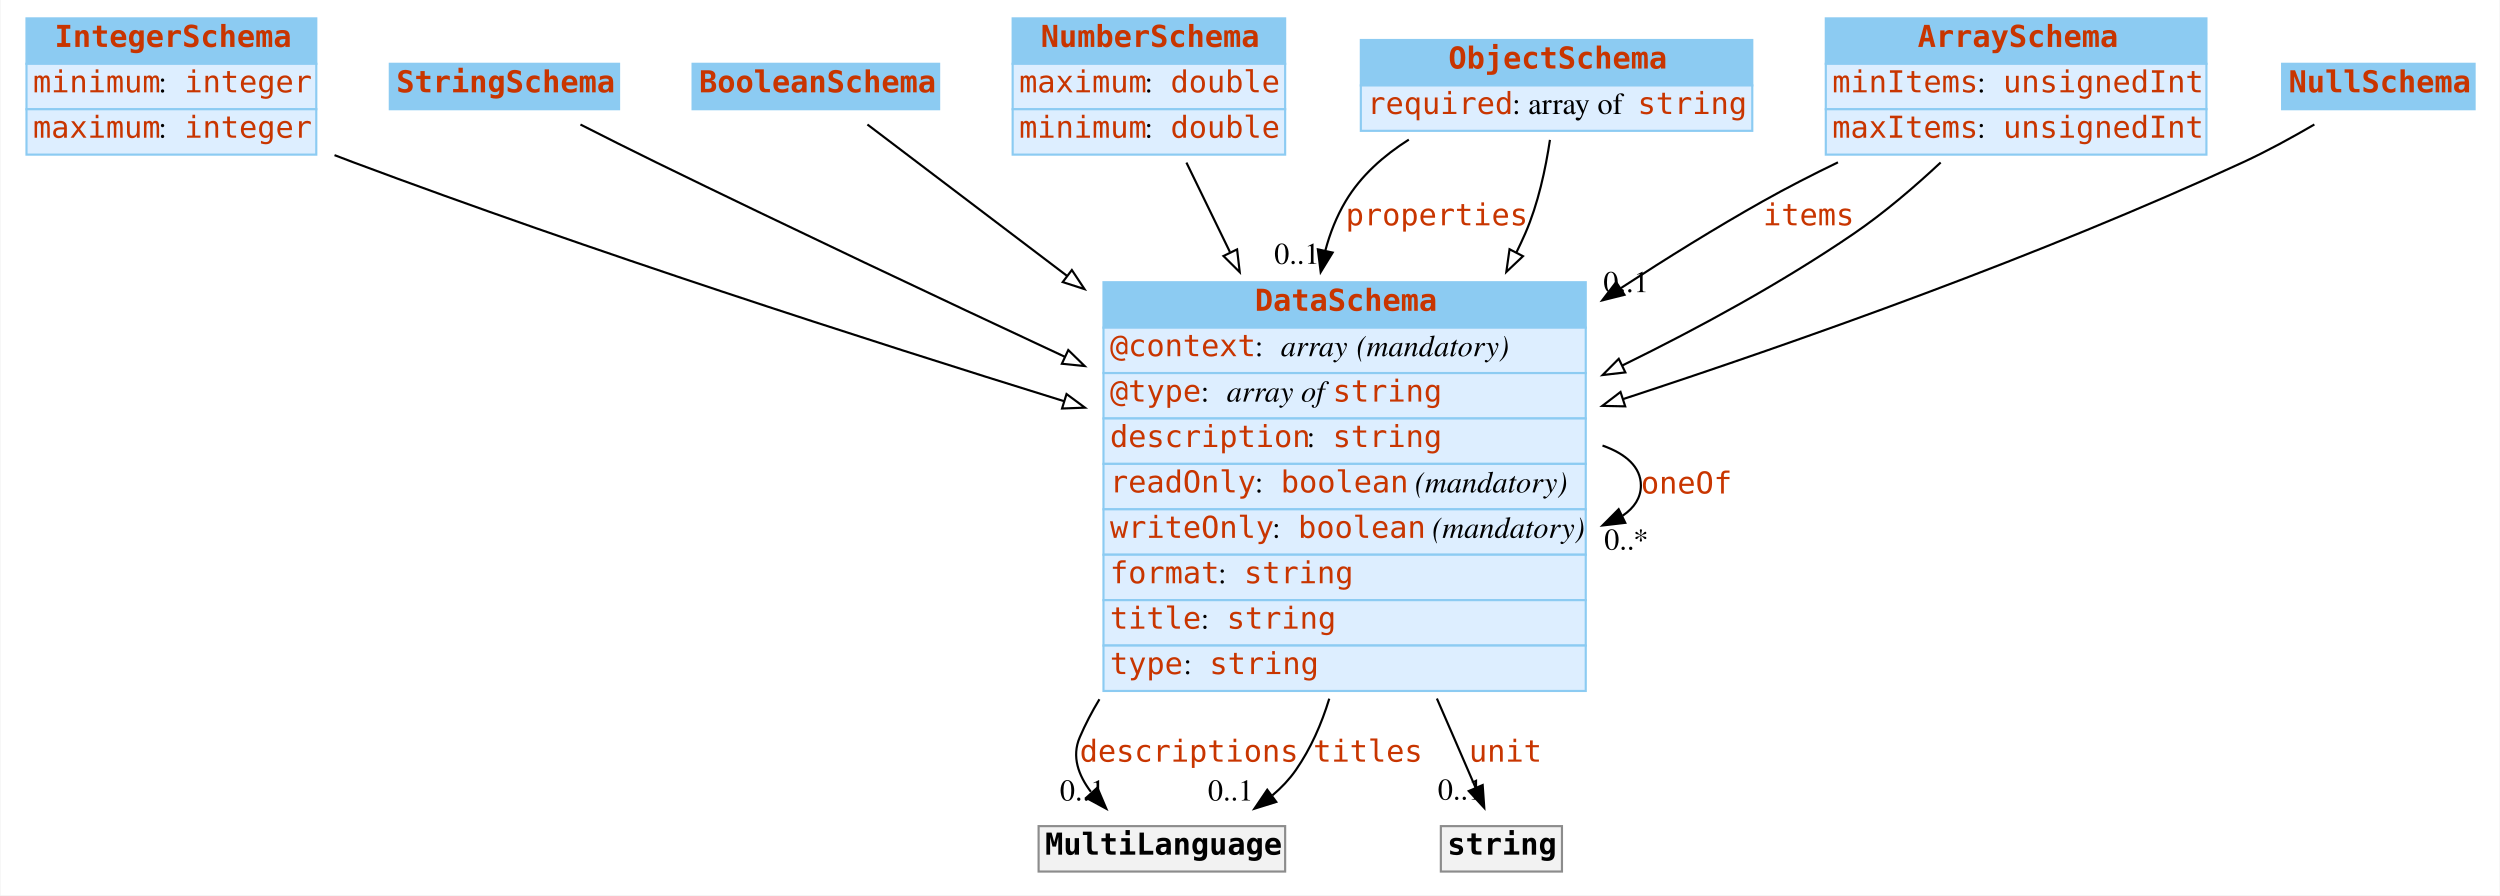
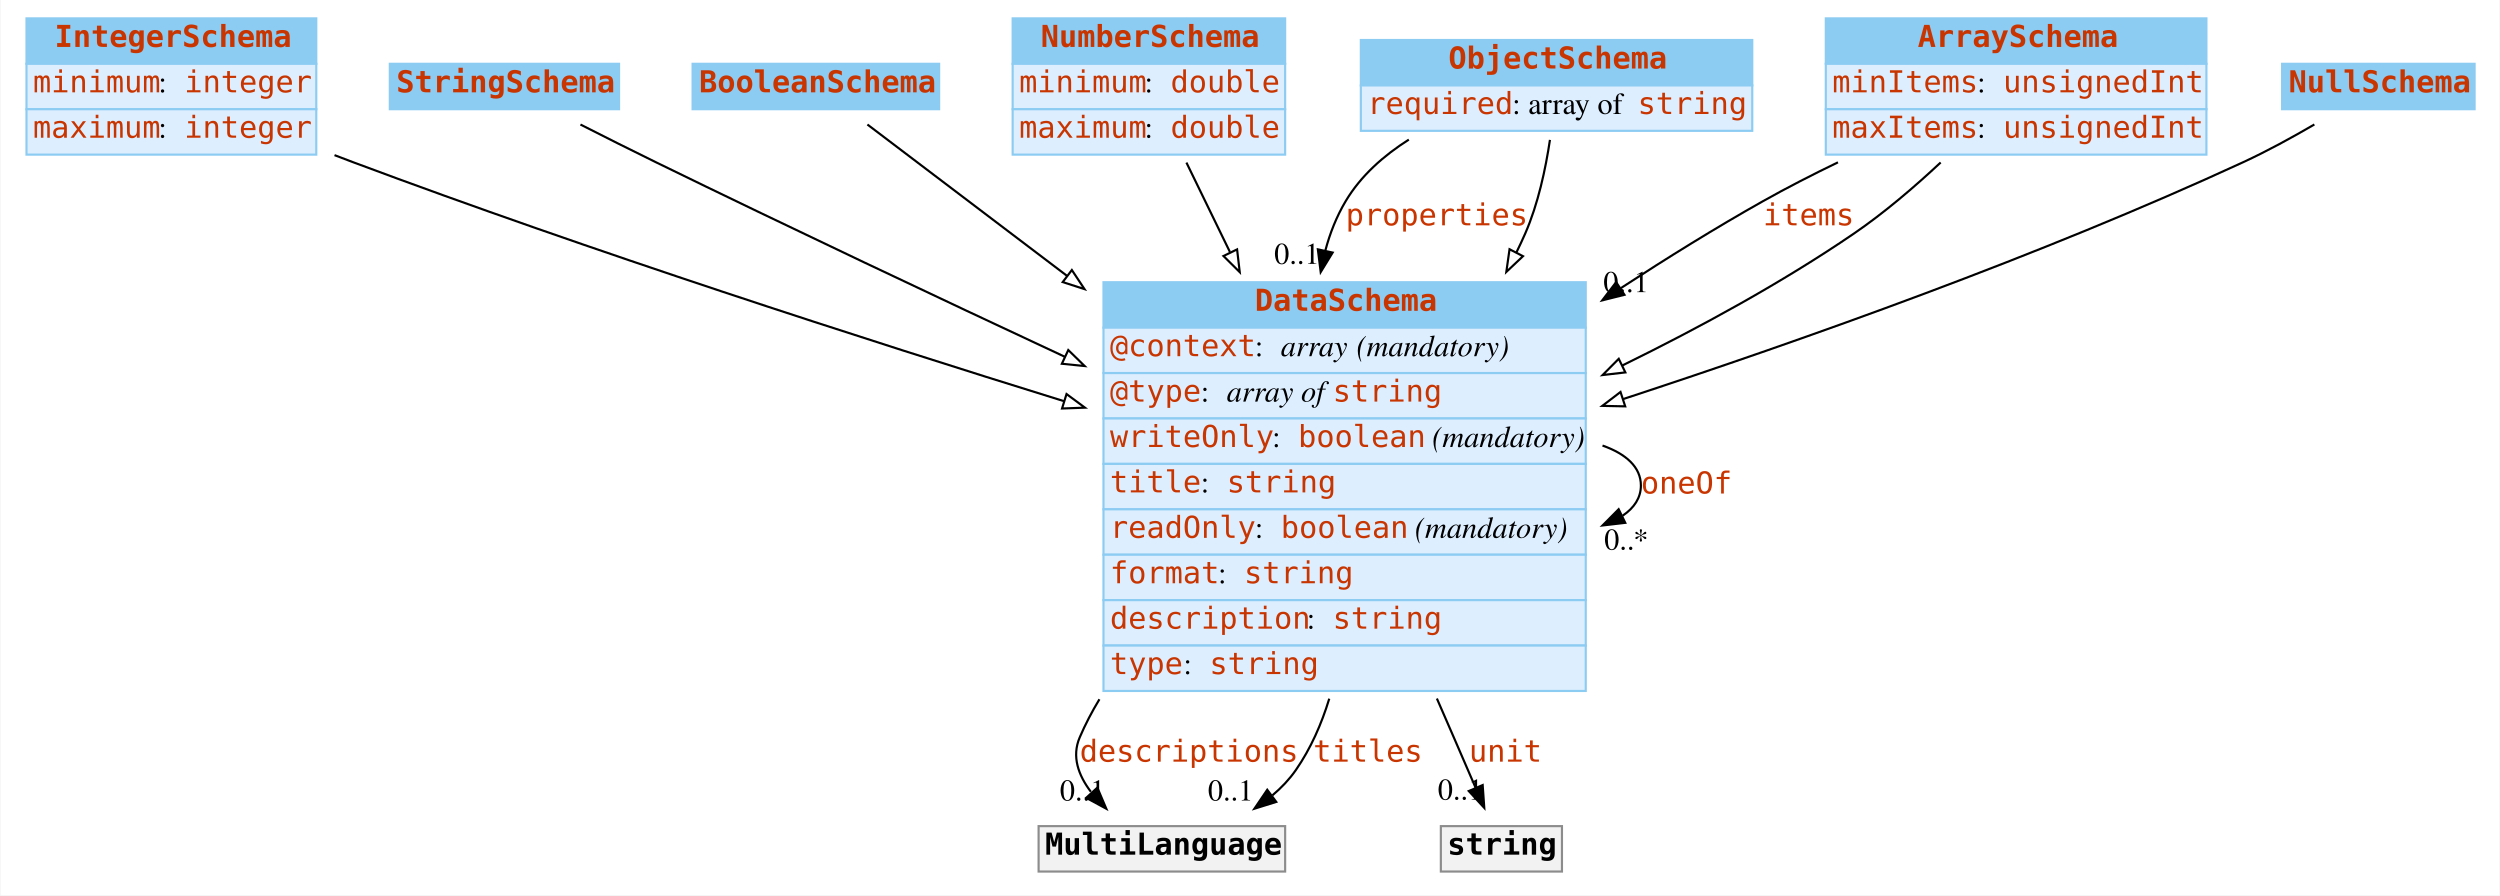
<svg xmlns="http://www.w3.org/2000/svg" width="1156pt" height="414pt" viewBox="0.00 0.00 1155.50 414.00">
  <g id="graph0" class="graph" transform="scale(1 1) rotate(0) translate(4 410)">
    <polygon fill="#ffffff" stroke="transparent" points="-4,4 -4,-410 1151.5,-410 1151.5,4 -4,4" />
    <g id="node1" class="node">
      <polygon fill="#8ccbf2" stroke="transparent" points="8,-380.5 8,-401.5 142,-401.5 142,-380.5 8,-380.5" />
      <polygon fill="none" stroke="#8ccbf2" points="8,-380.5 8,-401.5 142,-401.5 142,-380.5 8,-380.5" />
      <text text-anchor="start" x="21" y="-388.3" font-family="mono" font-weight="bold" font-size="14.00" fill="#c83500">IntegerSchema</text>
      <polygon fill="#ddeeff" stroke="transparent" points="8,-359.5 8,-380.5 142,-380.5 142,-359.5 8,-359.5" />
      <polygon fill="none" stroke="#8ccbf2" points="8,-359.5 8,-380.5 142,-380.5 142,-359.5 8,-359.5" />
      <text text-anchor="start" x="11" y="-367.3" font-family="mono" font-size="14.00" fill="#c83500">minimum</text>
      <text text-anchor="start" x="69" y="-367.3" font-family="Times,serif" font-size="14.00" fill="#000000"> : </text>
      <text text-anchor="start" x="81" y="-367.3" font-family="mono" font-size="14.00" fill="#c83500">integer</text>
      <polygon fill="#ddeeff" stroke="transparent" points="8,-338.5 8,-359.5 142,-359.5 142,-338.5 8,-338.5" />
      <polygon fill="none" stroke="#8ccbf2" points="8,-338.5 8,-359.5 142,-359.5 142,-338.5 8,-338.5" />
      <text text-anchor="start" x="11" y="-346.3" font-family="mono" font-size="14.00" fill="#c83500">maximum</text>
      <text text-anchor="start" x="69" y="-346.3" font-family="Times,serif" font-size="14.00" fill="#000000"> : </text>
      <text text-anchor="start" x="81" y="-346.3" font-family="mono" font-size="14.00" fill="#c83500">integer</text>
    </g>
    <g id="node8" class="node">
      <polygon fill="#8ccbf2" stroke="transparent" points="506,-258.5 506,-279.5 729,-279.5 729,-258.5 506,-258.5" />
      <polygon fill="none" stroke="#8ccbf2" points="506,-258.5 506,-279.5 729,-279.5 729,-258.5 506,-258.5" />
      <text text-anchor="start" x="576" y="-266.3" font-family="mono" font-weight="bold" font-size="14.00" fill="#c83500">DataSchema</text>
      <polygon fill="#ddeeff" stroke="transparent" points="506,-237.5 506,-258.5 729,-258.5 729,-237.5 506,-237.5" />
      <polygon fill="none" stroke="#8ccbf2" points="506,-237.5 506,-258.5 729,-258.5 729,-237.5 506,-237.5" />
      <text text-anchor="start" x="509" y="-245.3" font-family="mono" font-size="14.00" fill="#c83500">@context</text>
      <text text-anchor="start" x="576" y="-245.3" font-family="Times,serif" font-size="14.00" fill="#000000"> : </text>
      <text text-anchor="start" x="588" y="-245.3" font-family="Times,serif" font-style="italic" font-size="14.00" fill="#000000">array</text>
      <text text-anchor="start" x="619" y="-245.3" font-family="Times,serif" font-size="14.00" fill="#000000"> </text>
      <text text-anchor="start" x="623" y="-245.3" font-family="Times,serif" font-style="italic" font-size="14.00" fill="#000000">(mandatory)</text>
      <polygon fill="#ddeeff" stroke="transparent" points="506,-216.5 506,-237.5 729,-237.5 729,-216.5 506,-216.5" />
      <polygon fill="none" stroke="#8ccbf2" points="506,-216.5 506,-237.5 729,-237.5 729,-216.5 506,-216.5" />
      <text text-anchor="start" x="509" y="-224.3" font-family="mono" font-size="14.00" fill="#c83500">@type</text>
      <text text-anchor="start" x="551" y="-224.3" font-family="Times,serif" font-size="14.00" fill="#000000"> : </text>
      <text text-anchor="start" x="563" y="-224.3" font-family="Times,serif" font-style="italic" font-size="14.00" fill="#000000">array of </text>
      <text text-anchor="start" x="612" y="-224.3" font-family="mono" font-size="14.00" fill="#c83500">string</text>
      <polygon fill="#ddeeff" stroke="transparent" points="506,-195.5 506,-216.5 729,-216.5 729,-195.5 506,-195.5" />
      <polygon fill="none" stroke="#8ccbf2" points="506,-195.5 506,-216.5 729,-216.5 729,-195.5 506,-195.5" />
-       <text text-anchor="start" x="509" y="-203.3" font-family="mono" font-size="14.00" fill="#c83500">description</text>
-       <text text-anchor="start" x="600" y="-203.3" font-family="Times,serif" font-size="14.00" fill="#000000"> : </text>
-       <text text-anchor="start" x="612" y="-203.3" font-family="mono" font-size="14.00" fill="#c83500">string</text>
+       <text text-anchor="start" x="509" y="-203.3" font-family="mono" font-size="14.00" fill="#c83500">writeOnly</text>
+       <text text-anchor="start" x="584" y="-203.3" font-family="Times,serif" font-size="14.00" fill="#000000"> : </text>
+       <text text-anchor="start" x="596" y="-203.3" font-family="mono" font-size="14.00" fill="#c83500">boolean</text>
+       <text text-anchor="start" x="654" y="-203.3" font-family="Times,serif" font-size="14.00" fill="#000000"> </text>
+       <text text-anchor="start" x="658" y="-203.3" font-family="Times,serif" font-style="italic" font-size="14.00" fill="#000000">(mandatory)</text>
      <polygon fill="#ddeeff" stroke="transparent" points="506,-174.5 506,-195.5 729,-195.5 729,-174.5 506,-174.5" />
      <polygon fill="none" stroke="#8ccbf2" points="506,-174.5 506,-195.5 729,-195.5 729,-174.5 506,-174.5" />
-       <text text-anchor="start" x="509" y="-182.3" font-family="mono" font-size="14.00" fill="#c83500">readOnly</text>
-       <text text-anchor="start" x="576" y="-182.3" font-family="Times,serif" font-size="14.00" fill="#000000"> : </text>
-       <text text-anchor="start" x="588" y="-182.3" font-family="mono" font-size="14.00" fill="#c83500">boolean</text>
-       <text text-anchor="start" x="646" y="-182.3" font-family="Times,serif" font-size="14.00" fill="#000000"> </text>
-       <text text-anchor="start" x="650" y="-182.3" font-family="Times,serif" font-style="italic" font-size="14.00" fill="#000000">(mandatory)</text>
+       <text text-anchor="start" x="509" y="-182.3" font-family="mono" font-size="14.00" fill="#c83500">title</text>
+       <text text-anchor="start" x="551" y="-182.3" font-family="Times,serif" font-size="14.00" fill="#000000"> : </text>
+       <text text-anchor="start" x="563" y="-182.3" font-family="mono" font-size="14.00" fill="#c83500">string</text>
      <polygon fill="#ddeeff" stroke="transparent" points="506,-153.5 506,-174.5 729,-174.5 729,-153.5 506,-153.5" />
      <polygon fill="none" stroke="#8ccbf2" points="506,-153.5 506,-174.5 729,-174.5 729,-153.5 506,-153.5" />
-       <text text-anchor="start" x="509" y="-161.3" font-family="mono" font-size="14.00" fill="#c83500">writeOnly</text>
-       <text text-anchor="start" x="584" y="-161.3" font-family="Times,serif" font-size="14.00" fill="#000000"> : </text>
-       <text text-anchor="start" x="596" y="-161.3" font-family="mono" font-size="14.00" fill="#c83500">boolean</text>
-       <text text-anchor="start" x="654" y="-161.3" font-family="Times,serif" font-size="14.00" fill="#000000"> </text>
-       <text text-anchor="start" x="658" y="-161.3" font-family="Times,serif" font-style="italic" font-size="14.00" fill="#000000">(mandatory)</text>
+       <text text-anchor="start" x="509" y="-161.3" font-family="mono" font-size="14.00" fill="#c83500">readOnly</text>
+       <text text-anchor="start" x="576" y="-161.3" font-family="Times,serif" font-size="14.00" fill="#000000"> : </text>
+       <text text-anchor="start" x="588" y="-161.3" font-family="mono" font-size="14.00" fill="#c83500">boolean</text>
+       <text text-anchor="start" x="646" y="-161.3" font-family="Times,serif" font-size="14.00" fill="#000000"> </text>
+       <text text-anchor="start" x="650" y="-161.3" font-family="Times,serif" font-style="italic" font-size="14.00" fill="#000000">(mandatory)</text>
      <polygon fill="#ddeeff" stroke="transparent" points="506,-132.5 506,-153.5 729,-153.5 729,-132.5 506,-132.5" />
      <polygon fill="none" stroke="#8ccbf2" points="506,-132.5 506,-153.5 729,-153.5 729,-132.5 506,-132.5" />
      <text text-anchor="start" x="509" y="-140.3" font-family="mono" font-size="14.00" fill="#c83500">format</text>
      <text text-anchor="start" x="559" y="-140.3" font-family="Times,serif" font-size="14.00" fill="#000000"> : </text>
      <text text-anchor="start" x="571" y="-140.3" font-family="mono" font-size="14.00" fill="#c83500">string</text>
      <polygon fill="#ddeeff" stroke="transparent" points="506,-111.5 506,-132.5 729,-132.5 729,-111.5 506,-111.5" />
      <polygon fill="none" stroke="#8ccbf2" points="506,-111.5 506,-132.5 729,-132.5 729,-111.5 506,-111.5" />
-       <text text-anchor="start" x="509" y="-119.3" font-family="mono" font-size="14.00" fill="#c83500">title</text>
-       <text text-anchor="start" x="551" y="-119.3" font-family="Times,serif" font-size="14.00" fill="#000000"> : </text>
-       <text text-anchor="start" x="563" y="-119.3" font-family="mono" font-size="14.00" fill="#c83500">string</text>
+       <text text-anchor="start" x="509" y="-119.3" font-family="mono" font-size="14.00" fill="#c83500">description</text>
+       <text text-anchor="start" x="600" y="-119.3" font-family="Times,serif" font-size="14.00" fill="#000000"> : </text>
+       <text text-anchor="start" x="612" y="-119.3" font-family="mono" font-size="14.00" fill="#c83500">string</text>
      <polygon fill="#ddeeff" stroke="transparent" points="506,-90.5 506,-111.5 729,-111.5 729,-90.5 506,-90.5" />
      <polygon fill="none" stroke="#8ccbf2" points="506,-90.5 506,-111.5 729,-111.5 729,-90.5 506,-90.5" />
      <text text-anchor="start" x="509" y="-98.3" font-family="mono" font-size="14.00" fill="#c83500">type</text>
      <text text-anchor="start" x="543" y="-98.3" font-family="Times,serif" font-size="14.00" fill="#000000"> : </text>
      <text text-anchor="start" x="555" y="-98.3" font-family="mono" font-size="14.00" fill="#c83500">string</text>
    </g>
-     <g id="edge7" class="edge">
+     <g id="edge9" class="edge">
      <path fill="none" stroke="#000000" d="M150.436,-338.265C153.32,-337.146 156.182,-336.053 159,-335 268.723,-293.99 395.46,-253.109 487.76,-224.489" />
      <polygon fill="#ffffff" stroke="#000000" points="488.91,-227.797 497.428,-221.497 486.84,-221.11 488.91,-227.797" />
    </g>
    <g id="node2" class="node">
      <polygon fill="#8ccbf2" stroke="transparent" points="176,-359.5 176,-380.5 282,-380.5 282,-359.5 176,-359.5" />
      <polygon fill="none" stroke="#8ccbf2" points="176,-359.5 176,-380.5 282,-380.5 282,-359.5 176,-359.5" />
      <text text-anchor="start" x="179" y="-367.3" font-family="mono" font-weight="bold" font-size="14.00" fill="#c83500">StringSchema</text>
    </g>
    <g id="edge13" class="edge">
      <path fill="none" stroke="#000000" d="M264.149,-352.416C275.262,-346.768 287.613,-340.562 299,-335 360.917,-304.754 430.105,-272.093 488.094,-245.037" />
      <polygon fill="#ffffff" stroke="#000000" points="489.717,-248.142 497.301,-240.744 486.759,-241.797 489.717,-248.142" />
    </g>
    <g id="node3" class="node">
      <polygon fill="#8ccbf2" stroke="transparent" points="316,-359.5 316,-380.5 430,-380.5 430,-359.5 316,-359.5" />
      <polygon fill="none" stroke="#8ccbf2" points="316,-359.5 316,-380.5 430,-380.5 430,-359.5 316,-359.5" />
      <text text-anchor="start" x="319" y="-367.3" font-family="mono" font-weight="bold" font-size="14.00" fill="#c83500">BooleanSchema</text>
    </g>
    <g id="edge10" class="edge">
      <path fill="none" stroke="#000000" d="M396.84,-352.425C418.97,-335.646 453.748,-309.277 489.183,-282.41" />
      <polygon fill="#ffffff" stroke="#000000" points="491.375,-285.141 497.229,-276.31 487.146,-279.563 491.375,-285.141" />
    </g>
    <g id="node4" class="node">
      <polygon fill="#8ccbf2" stroke="transparent" points="464,-380.5 464,-401.5 590,-401.5 590,-380.5 464,-380.5" />
      <polygon fill="none" stroke="#8ccbf2" points="464,-380.5 464,-401.5 590,-401.5 590,-380.5 464,-380.5" />
      <text text-anchor="start" x="477" y="-388.3" font-family="mono" font-weight="bold" font-size="14.00" fill="#c83500">NumberSchema</text>
      <polygon fill="#ddeeff" stroke="transparent" points="464,-359.5 464,-380.5 590,-380.5 590,-359.5 464,-359.5" />
      <polygon fill="none" stroke="#8ccbf2" points="464,-359.5 464,-380.5 590,-380.5 590,-359.5 464,-359.5" />
-       <text text-anchor="start" x="467" y="-367.3" font-family="mono" font-size="14.00" fill="#c83500">maximum</text>
+       <text text-anchor="start" x="467" y="-367.3" font-family="mono" font-size="14.00" fill="#c83500">minimum</text>
      <text text-anchor="start" x="525" y="-367.3" font-family="Times,serif" font-size="14.00" fill="#000000"> : </text>
      <text text-anchor="start" x="537" y="-367.3" font-family="mono" font-size="14.00" fill="#c83500">double</text>
      <polygon fill="#ddeeff" stroke="transparent" points="464,-338.5 464,-359.5 590,-359.5 590,-338.5 464,-338.5" />
      <polygon fill="none" stroke="#8ccbf2" points="464,-338.5 464,-359.5 590,-359.5 590,-338.5 464,-338.5" />
-       <text text-anchor="start" x="467" y="-346.3" font-family="mono" font-size="14.00" fill="#c83500">minimum</text>
+       <text text-anchor="start" x="467" y="-346.3" font-family="mono" font-size="14.00" fill="#c83500">maximum</text>
      <text text-anchor="start" x="525" y="-346.3" font-family="Times,serif" font-size="14.00" fill="#000000"> : </text>
      <text text-anchor="start" x="537" y="-346.3" font-family="mono" font-size="14.00" fill="#c83500">double</text>
    </g>
    <g id="edge12" class="edge">
      <path fill="none" stroke="#000000" d="M544.353,-334.83C550.275,-322.657 557.24,-308.34 564.472,-293.474" />
      <polygon fill="#ffffff" stroke="#000000" points="567.775,-294.685 569.003,-284.161 561.481,-291.622 567.775,-294.685" />
    </g>
    <g id="node5" class="node">
      <polygon fill="#8ccbf2" stroke="transparent" points="625,-370.5 625,-391.5 806,-391.5 806,-370.5 625,-370.5" />
      <polygon fill="none" stroke="#8ccbf2" points="625,-370.5 625,-391.5 806,-391.5 806,-370.5 625,-370.5" />
      <text text-anchor="start" x="665.5" y="-378.3" font-family="mono" font-weight="bold" font-size="14.00" fill="#c83500">ObjectSchema</text>
      <polygon fill="#ddeeff" stroke="transparent" points="625,-349.5 625,-370.5 806,-370.5 806,-349.5 625,-349.5" />
      <polygon fill="none" stroke="#8ccbf2" points="625,-349.5 625,-370.5 806,-370.5 806,-349.5 625,-349.5" />
      <text text-anchor="start" x="628" y="-357.3" font-family="mono" font-size="14.00" fill="#c83500">required</text>
      <text text-anchor="start" x="695" y="-357.3" font-family="Times,serif" font-size="14.00" fill="#000000"> : array of </text>
      <text text-anchor="start" x="753" y="-357.3" font-family="mono" font-size="14.00" fill="#c83500">string</text>
    </g>
    <g id="edge1" class="edge">
      <path fill="none" stroke="#000000" d="M647.192,-345.442C635.56,-338.071 624.987,-328.731 618,-317 613.764,-309.888 610.708,-302.153 608.582,-294.114" />
      <polygon fill="#000000" stroke="#000000" points="611.969,-293.213 606.435,-284.178 605.127,-294.692 611.969,-293.213" />
      <text text-anchor="start" x="618" y="-305.8" font-family="mono" font-size="14.00" fill="#c83500">properties</text>
      <text text-anchor="middle" x="595.435" y="-287.978" font-family="Times,serif" font-size="14.00" fill="#000000">0..1</text>
    </g>
    <g id="edge8" class="edge">
      <path fill="none" stroke="#000000" d="M712.444,-345.316C710.46,-332.021 706.994,-315.674 701,-302 699.739,-299.124 698.399,-296.249 696.991,-293.382" />
      <polygon fill="#ffffff" stroke="#000000" points="699.976,-291.535 692.273,-284.261 693.758,-294.751 699.976,-291.535" />
    </g>
    <g id="node6" class="node">
      <polygon fill="#8ccbf2" stroke="transparent" points="840,-380.5 840,-401.5 1016,-401.5 1016,-380.5 840,-380.5" />
      <polygon fill="none" stroke="#8ccbf2" points="840,-380.5 840,-401.5 1016,-401.5 1016,-380.5 840,-380.5" />
      <text text-anchor="start" x="882.5" y="-388.3" font-family="mono" font-weight="bold" font-size="14.00" fill="#c83500">ArraySchema</text>
      <polygon fill="#ddeeff" stroke="transparent" points="840,-359.5 840,-380.5 1016,-380.5 1016,-359.5 840,-359.5" />
      <polygon fill="none" stroke="#8ccbf2" points="840,-359.5 840,-380.5 1016,-380.5 1016,-359.5 840,-359.5" />
      <text text-anchor="start" x="843" y="-367.3" font-family="mono" font-size="14.00" fill="#c83500">minItems</text>
      <text text-anchor="start" x="910" y="-367.3" font-family="Times,serif" font-size="14.00" fill="#000000"> : </text>
      <text text-anchor="start" x="922" y="-367.3" font-family="mono" font-size="14.00" fill="#c83500">unsignedInt</text>
      <polygon fill="#ddeeff" stroke="transparent" points="840,-338.5 840,-359.5 1016,-359.5 1016,-338.5 840,-338.5" />
      <polygon fill="none" stroke="#8ccbf2" points="840,-338.5 840,-359.5 1016,-359.5 1016,-338.5 840,-338.5" />
      <text text-anchor="start" x="843" y="-346.3" font-family="mono" font-size="14.00" fill="#c83500">maxItems</text>
      <text text-anchor="start" x="910" y="-346.3" font-family="Times,serif" font-size="14.00" fill="#000000"> : </text>
      <text text-anchor="start" x="922" y="-346.3" font-family="mono" font-size="14.00" fill="#c83500">unsignedInt</text>
    </g>
    <g id="edge2" class="edge">
      <path fill="none" stroke="#000000" d="M845.622,-334.938C833.843,-329.247 822,-323.186 811,-317 789.24,-304.763 766.767,-290.838 745.172,-276.737" />
      <polygon fill="#000000" stroke="#000000" points="746.901,-273.685 736.623,-271.116 743.056,-279.534 746.901,-273.685" />
      <text text-anchor="start" x="811" y="-305.8" font-family="mono" font-size="14.00" fill="#c83500">items</text>
      <text text-anchor="middle" x="747.623" y="-274.916" font-family="Times,serif" font-size="14.00" fill="#000000">0..1</text>
    </g>
-     <g id="edge9" class="edge">
+     <g id="edge7" class="edge">
      <path fill="none" stroke="#000000" d="M893.111,-334.865C881.02,-323.57 866.978,-311.55 853,-302 819.871,-279.367 781.703,-258.554 745.851,-240.976" />
      <polygon fill="#ffffff" stroke="#000000" points="747.315,-237.796 736.79,-236.577 744.258,-244.093 747.315,-237.796" />
    </g>
    <g id="node7" class="node">
      <polygon fill="#8ccbf2" stroke="transparent" points="1051,-359.5 1051,-380.5 1140,-380.5 1140,-359.5 1051,-359.5" />
      <polygon fill="none" stroke="#8ccbf2" points="1051,-359.5 1051,-380.5 1140,-380.5 1140,-359.5 1051,-359.5" />
      <text text-anchor="start" x="1054" y="-367.3" font-family="mono" font-weight="bold" font-size="14.00" fill="#c83500">NullSchema</text>
    </g>
    <g id="edge11" class="edge">
      <path fill="none" stroke="#000000" d="M1065.913,-352.446C1055.708,-346.491 1044.036,-340.095 1033,-335 939.407,-291.792 829.501,-252.767 746.169,-225.432" />
      <polygon fill="#ffffff" stroke="#000000" points="747.247,-222.102 736.655,-222.324 745.074,-228.756 747.247,-222.102" />
    </g>
    <g id="edge4" class="edge">
      <path fill="none" stroke="#000000" d="M736.75,-203.976C747.646,-200.135 754.5,-193.977 754.5,-185.5 754.5,-179.805 751.406,-175.156 746.071,-171.553" />
      <polygon fill="#000000" stroke="#000000" points="747.274,-168.247 736.75,-167.024 744.214,-174.543 747.274,-168.247" />
      <text text-anchor="start" x="754.5" y="-181.8" font-family="mono" font-size="14.00" fill="#c83500">oneOf</text>
      <text text-anchor="middle" x="747.75" y="-155.824" font-family="Times,serif" font-size="14.00" fill="#000000">0..*</text>
    </g>
    <g id="node9" class="node">
      <polygon fill="#f2f2f2" stroke="transparent" points="476,-7 476,-28 590,-28 590,-7 476,-7" />
      <polygon fill="none" stroke="#8c8c8c" points="476,-7 476,-28 590,-28 590,-7 476,-7" />
      <text text-anchor="start" x="479" y="-14.8" font-family="mono" font-weight="bold" font-size="14.00" fill="#000000">MultiLanguage</text>
    </g>
    <g id="edge3" class="edge">
      <path fill="none" stroke="#000000" d="M504.13,-86.662C500.67,-80.952 497.592,-75.058 495,-69 491.237,-60.203 494.375,-51.518 500.174,-43.877" />
      <polygon fill="#000000" stroke="#000000" points="503.166,-45.79 507.311,-36.039 497.99,-41.077 503.166,-45.79" />
      <text text-anchor="start" x="495" y="-57.8" font-family="mono" font-size="14.00" fill="#c83500">descriptions</text>
      <text text-anchor="middle" x="496.311" y="-39.839" font-family="Times,serif" font-size="14.00" fill="#000000">0..1</text>
    </g>
-     <g id="edge6" class="edge">
+     <g id="edge5" class="edge">
      <path fill="none" stroke="#000000" d="M610.401,-86.93C606.822,-75.201 601.848,-63.898 595,-54 591.979,-49.634 588.244,-45.723 584.115,-42.237" />
      <polygon fill="#000000" stroke="#000000" points="585.894,-39.199 575.778,-36.05 581.722,-44.82 585.894,-39.199" />
      <text text-anchor="start" x="603" y="-57.8" font-family="mono" font-size="14.00" fill="#c83500">titles</text>
      <text text-anchor="middle" x="564.778" y="-39.85" font-family="Times,serif" font-size="14.00" fill="#000000">0..1</text>
    </g>
    <g id="node10" class="node">
      <polygon fill="#f2f2f2" stroke="transparent" points="662,-7 662,-28 718,-28 718,-7 662,-7" />
      <polygon fill="none" stroke="#8c8c8c" points="662,-7 662,-28 718,-28 718,-7 662,-7" />
      <text text-anchor="start" x="665" y="-14.8" font-family="mono" font-weight="bold" font-size="14.00" fill="#000000">string</text>
    </g>
-     <g id="edge5" class="edge">
+     <g id="edge6" class="edge">
      <path fill="none" stroke="#000000" d="M660.165,-86.998C662.82,-80.909 665.448,-74.872 668,-69 671.26,-61.498 674.775,-53.368 678.019,-45.85" />
      <polygon fill="#000000" stroke="#000000" points="681.337,-46.992 682.081,-36.423 674.909,-44.221 681.337,-46.992" />
      <text text-anchor="start" x="675" y="-57.8" font-family="mono" font-size="14.00" fill="#c83500">unit</text>
      <text text-anchor="middle" x="671.081" y="-40.223" font-family="Times,serif" font-size="14.00" fill="#000000">0..1</text>
    </g>
  </g>
</svg>
